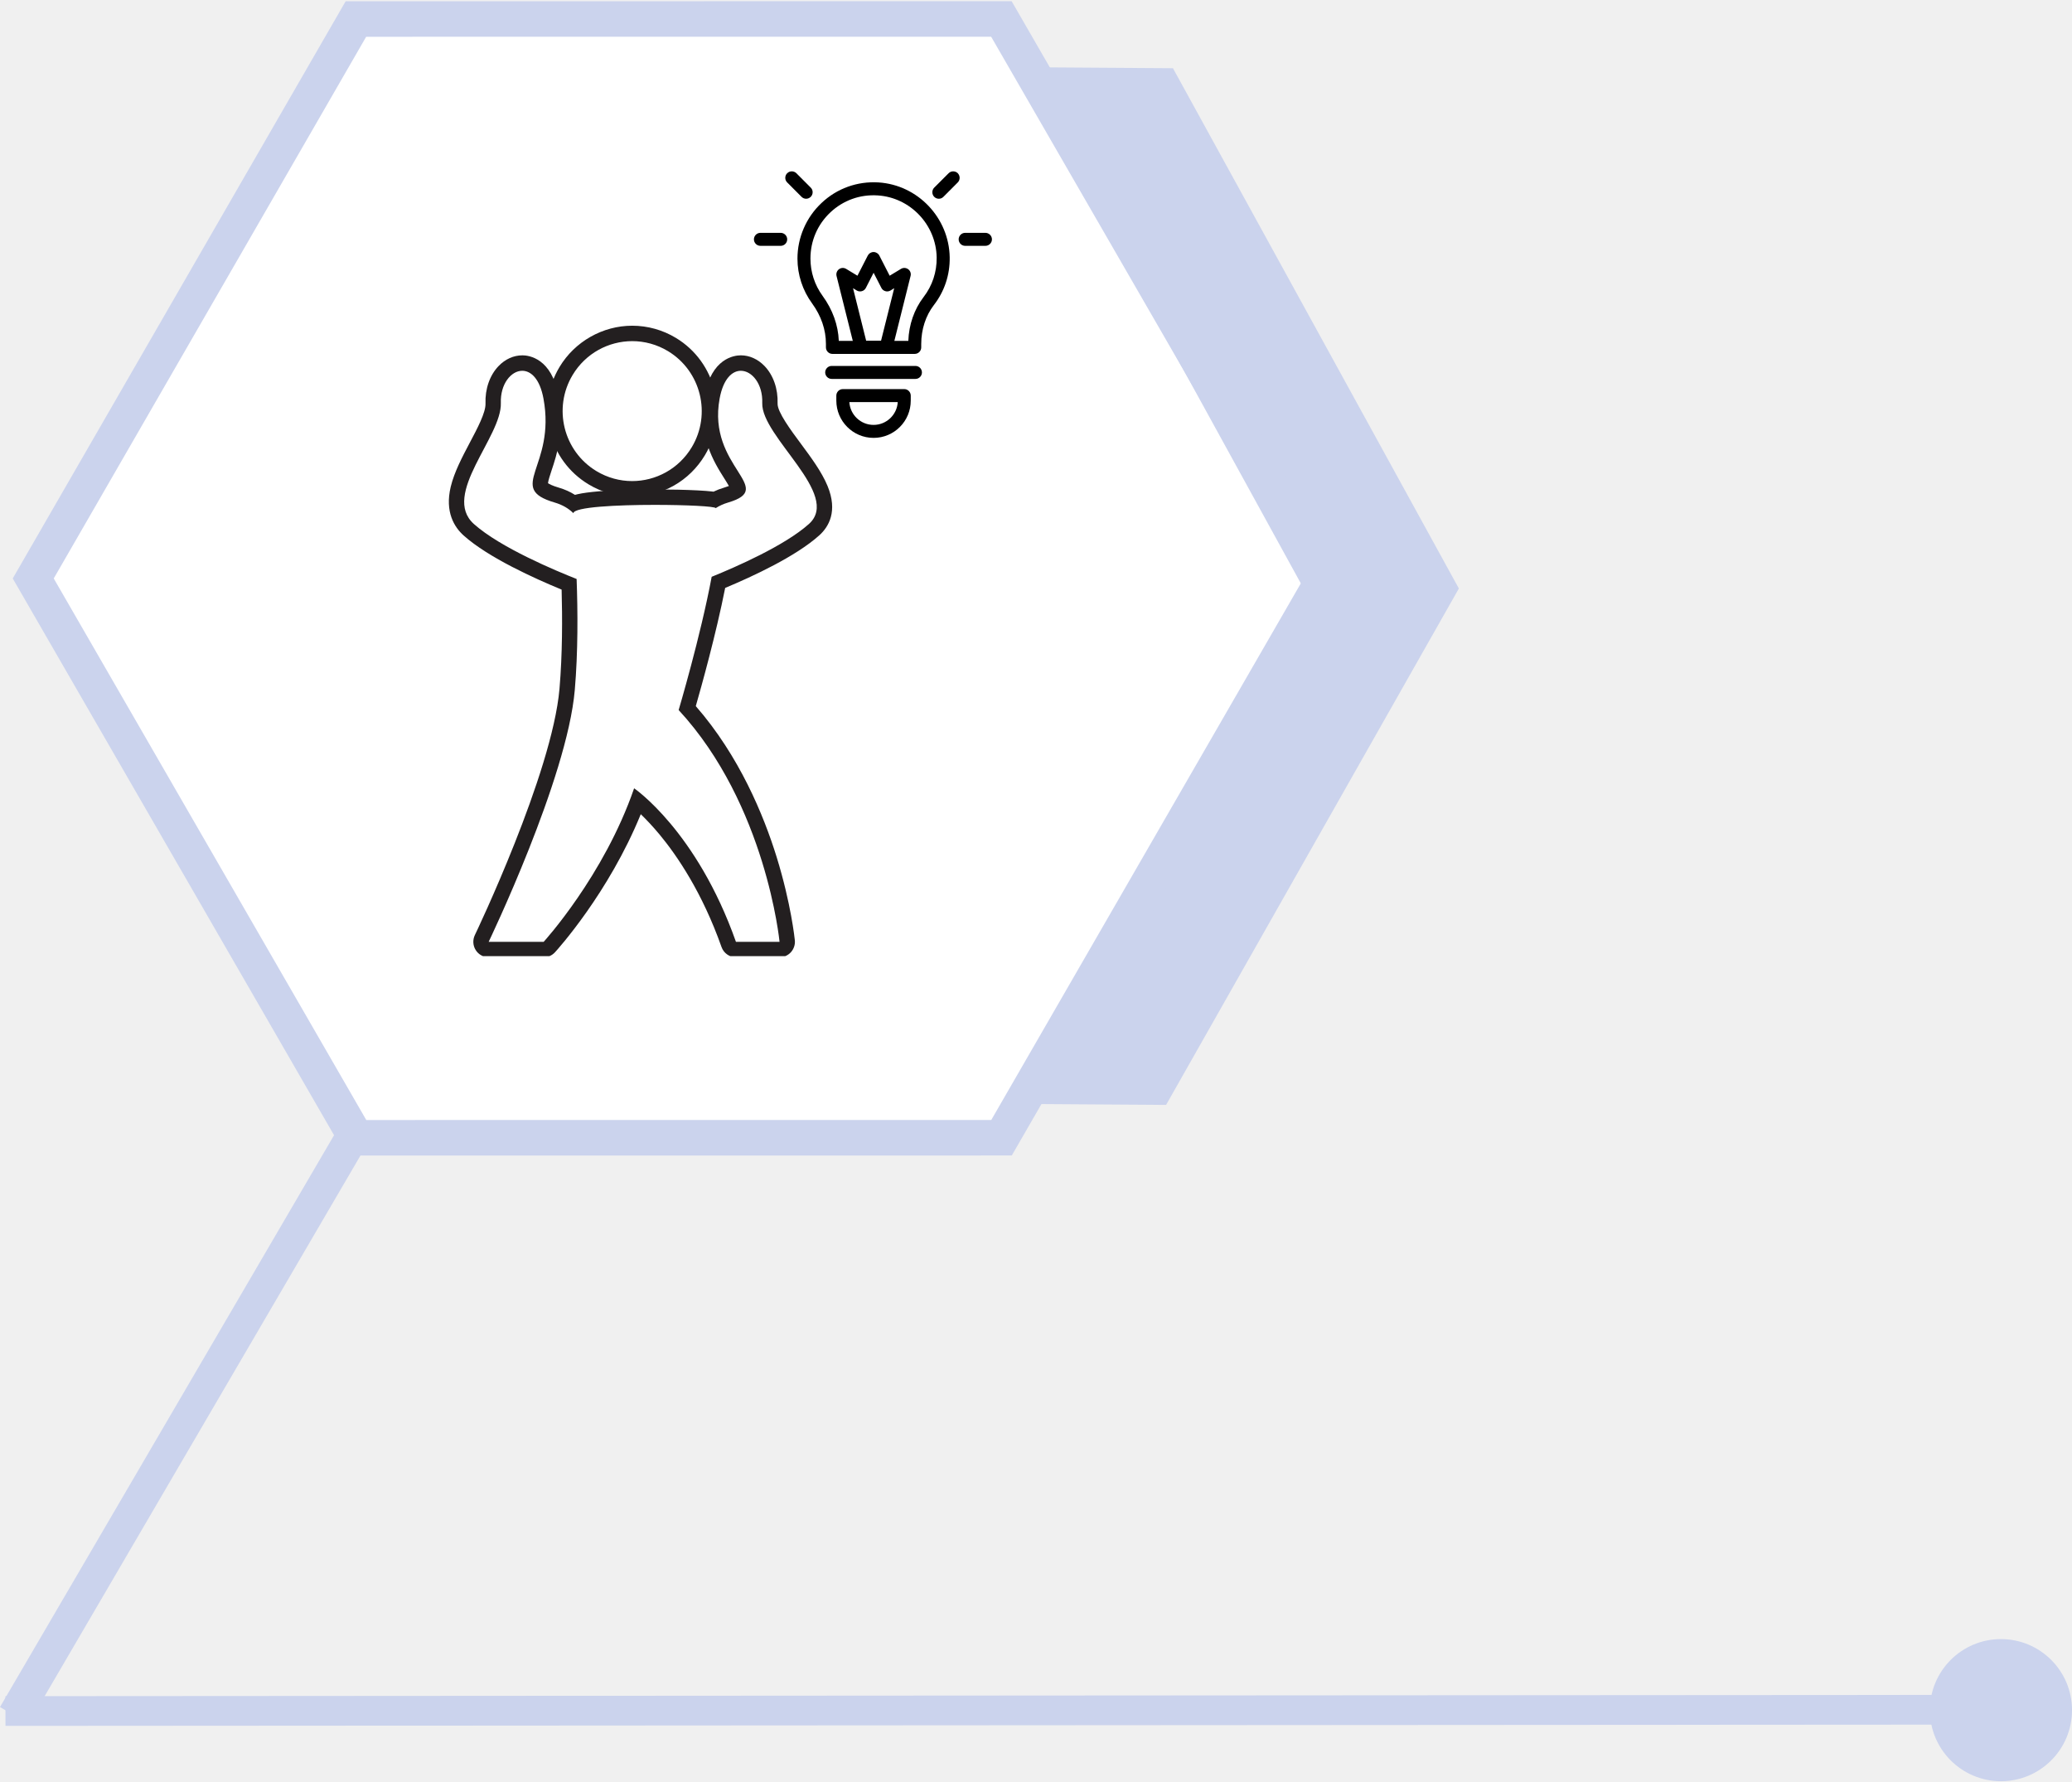
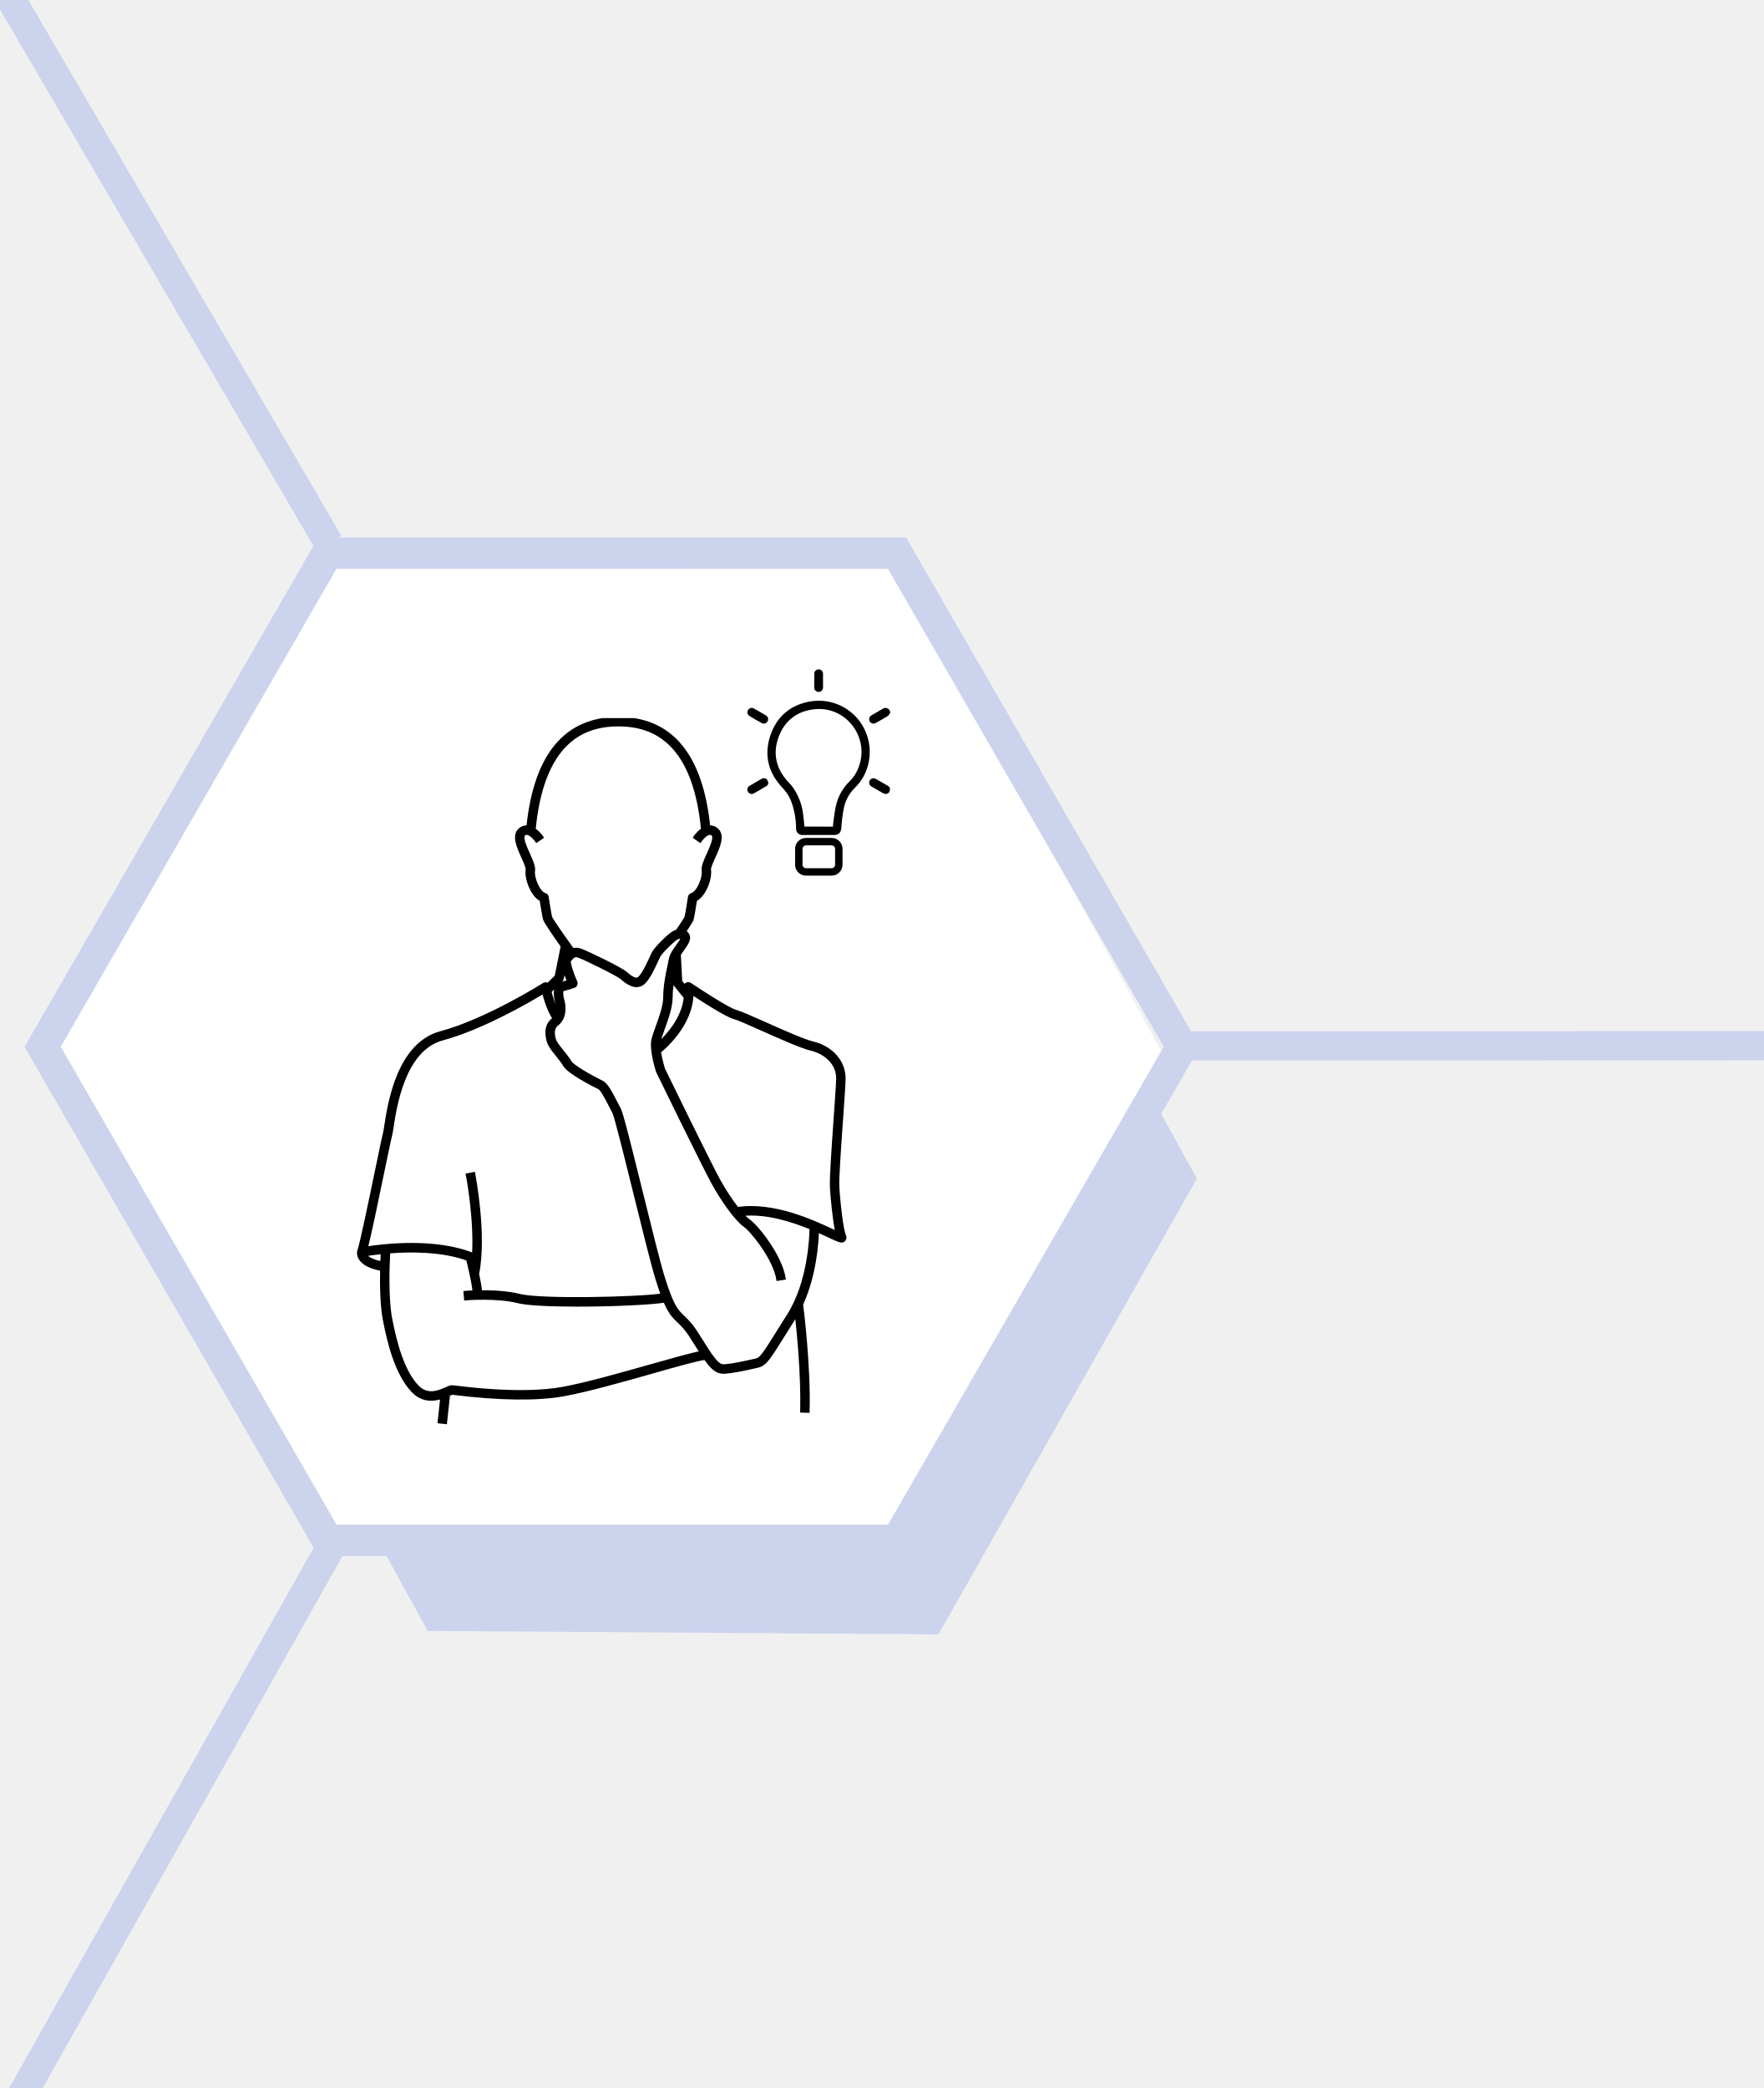
- <svg xmlns="http://www.w3.org/2000/svg" width="49.773mm" height="42.786mm" viewBox="0 0 49.773 42.786" version="1.1" id="svg152704">
+ <svg xmlns="http://www.w3.org/2000/svg" width="48mm" height="56.841mm" viewBox="0 0 48 56.841" version="1.1" id="svg152704">
  <defs id="defs152701">
    <clipPath id="f2bed5f500">
      <path d="m 66,8 h 3.613 v 3 H 66 Z m 0,0" clip-rule="nonzero" id="path148921" />
    </clipPath>
    <clipPath id="04e82f3f48">
      <path d="M 47.863,8 H 51 v 3 h -3.137 z m 0,0" clip-rule="nonzero" id="path148924" />
    </clipPath>
    <clipPath id="510239a927">
      <path d="m 55,23 h 8 v 4.75 h -8 z m 0,0" clip-rule="nonzero" id="path148927" />
    </clipPath>
    <clipPath id="1431506575">
      <path d="M 28,17.34 H 45 V 33 H 28 Z m 0,0" clip-rule="nonzero" id="path148930" />
    </clipPath>
    <clipPath id="1573862a85">
      <path d="M 19.199,20 H 55.797 V 75 H 19.199 Z m 0,0" clip-rule="nonzero" id="path148933" />
    </clipPath>
+     <clipPath id="ec244df77e">
+       <path d="M 13,4.777 H 61 V 74 H 13 Z m 0,0" clip-rule="nonzero" id="path224633" />
+     </clipPath>
+     <clipPath id="07135a655e">
+       <path d="m 51.234,0 h 13.5 v 19.5 h -13.5 z m 0,0" clip-rule="nonzero" id="path224636" />
+     </clipPath>
  </defs>
-   <g id="layer1" transform="translate(-77.78361,-124.7261)">
-     <path fill="#f0f0f8" d="m 112.828,138.862 -7.033,12.405 -13.903,-0.092 -6.868,-12.497 7.033,-12.405 13.903,0.092 6.868,12.497" fill-opacity="1" fill-rule="nonzero" id="path322-40-3-4" style="fill:#cbd3ed;fill-opacity:1;stroke-width:0.387" />
+   <g id="layer1" transform="translate(-77.42105,-110.1246)">
+     <path fill="#f0f0f8" d="m 110.001,142.21 -7.033,12.405 -13.903,-0.092 -6.868,-12.497 7.033,-12.405 13.903,0.092 6.868,12.497" fill-opacity="1" fill-rule="nonzero" id="path322-40-3-4" style="fill:#cbd3ed;fill-opacity:1;stroke-width:0.387" />
    <path fill="#f0f0f8" d="m 109.073,138.815 -7.671,13.531 -15.165,-0.1 -7.491,-13.631 7.671,-13.531 15.165,0.1 7.491,13.631" fill-opacity="1" fill-rule="nonzero" id="path322-40-9-8-4-4" style="fill:#ffffff;fill-opacity:1;stroke-width:0.387" />
+     <path fill="#ffffff" d="m 86.964,144.609 c 0.467,-0.075 1.936,-0.255 3.012,0.185 0.061,-1.014 -0.171,-2.23 -0.174,-2.244 l 0.181,-0.035 c 0.014,0.07 0.331,1.731 0.111,2.823 0.036,0.172 0.07,0.357 0.084,0.501 0.315,-0.003 0.745,0.015 1.098,0.104 0.585,0.148 3.274,0.091 4.01,-0.014 -0.05,-0.131 -0.103,-0.289 -0.162,-0.484 -0.12,-0.391 -0.366,-1.39 -0.606,-2.355 -0.254,-1.026 -0.541,-2.19 -0.599,-2.295 -0.027,-0.049 -0.059,-0.112 -0.093,-0.179 -0.073,-0.145 -0.245,-0.481 -0.32,-0.51 -0.002,-8.2e-4 -0.007,-0.003 -0.01,-0.003 -0.139,-0.069 -0.838,-0.421 -0.963,-0.634 -0.05,-0.087 -0.128,-0.184 -0.205,-0.278 -0.094,-0.118 -0.184,-0.228 -0.228,-0.328 -0.009,-0.02 -0.191,-0.457 0.111,-0.685 0.017,-0.011 0.031,-0.026 0.043,-0.041 l -0.02,0.014 c -0.153,-0.234 -0.247,-0.557 -0.292,-0.733 -0.388,0.235 -1.722,1.014 -2.841,1.314 -1.084,0.29 -1.327,1.894 -1.417,2.497 -0.016,0.099 -0.026,0.166 -0.036,0.202 -0.024,0.084 -0.116,0.532 -0.225,1.052 -0.162,0.783 -0.358,1.73 -0.46,2.124 z m 0,0" fill-opacity="1" fill-rule="nonzero" id="path224647" style="stroke-width:0.353" />
+     <path fill="#ffffff" d="m 92.768,136.22 c 0.062,-0.019 0.139,-0.019 0.233,0.015 0.189,0.07 1.127,0.522 1.267,0.649 0.232,0.21 0.323,0.176 0.372,0.132 0.115,-0.104 0.259,-0.418 0.336,-0.586 0.021,-0.046 0.038,-0.085 0.052,-0.111 0.069,-0.139 0.457,-0.525 0.585,-0.585 0.028,-0.016 0.058,-0.028 0.089,-0.037 0.212,-0.307 0.245,-0.375 0.25,-0.389 0.021,-0.08 0.077,-0.434 0.097,-0.564 0.004,-0.036 0.031,-0.066 0.066,-0.074 0.173,-0.049 0.349,-0.461 0.319,-0.667 -0.017,-0.116 0.055,-0.277 0.14,-0.463 0.09,-0.201 0.215,-0.476 0.13,-0.554 -0.027,-0.026 -0.054,-0.036 -0.087,-0.033 -0.107,0.011 -0.233,0.164 -0.269,0.216 l -0.151,-0.105 c 0.012,-0.019 0.099,-0.141 0.22,-0.223 -0.106,-1.11 -0.409,-1.914 -0.902,-2.393 -0.377,-0.366 -0.857,-0.545 -1.465,-0.545 -0.609,0 -1.088,0.179 -1.465,0.545 -0.493,0.479 -0.796,1.284 -0.902,2.393 0.121,0.081 0.208,0.203 0.22,0.223 l -0.076,0.053 -0.076,0.052 c -0.036,-0.052 -0.163,-0.205 -0.27,-0.216 -0.032,-0.003 -0.059,0.007 -0.087,0.033 -0.084,0.078 0.041,0.353 0.131,0.554 0.084,0.186 0.157,0.347 0.14,0.463 -0.031,0.206 0.146,0.618 0.319,0.667 0.034,0.009 0.06,0.038 0.066,0.074 0.02,0.13 0.076,0.484 0.097,0.566 0.024,0.067 0.332,0.513 0.62,0.911 z m 0,0" fill-opacity="1" fill-rule="nonzero" id="path224649" style="stroke-width:0.353" />
+     <path fill="#ffffff" d="m 97.536,143.668 c 0.066,0.073 0.125,0.129 0.173,0.163 0.242,0.166 0.905,0.997 1.007,1.632 l -0.182,0.029 c -0.093,-0.583 -0.736,-1.376 -0.929,-1.509 -0.244,-0.168 -0.64,-0.735 -0.886,-1.182 -0.273,-0.494 -1.512,-3.036 -1.564,-3.144 -0.002,-0.005 -0.003,-0.008 -0.006,-0.013 -0.018,-0.06 -0.182,-0.589 -0.134,-0.86 0.018,-0.102 0.068,-0.241 0.127,-0.402 0.094,-0.259 0.21,-0.581 0.21,-0.817 0,-0.327 0.071,-0.664 0.124,-0.912 0.012,-0.062 0.025,-0.119 0.034,-0.167 0.025,-0.13 0.12,-0.262 0.203,-0.379 0.049,-0.069 0.13,-0.182 0.129,-0.22 -0.035,-0.051 -0.141,0.008 -0.142,0.009 -0.004,0.003 -0.009,0.005 -0.012,0.006 -0.073,0.033 -0.438,0.383 -0.495,0.498 -0.012,0.025 -0.029,0.061 -0.05,0.105 -0.12,0.262 -0.247,0.528 -0.38,0.647 -0.157,0.141 -0.365,0.097 -0.618,-0.132 -0.105,-0.095 -0.996,-0.534 -1.207,-0.612 -0.12,-0.044 -0.165,0.003 -0.249,0.105 l -0.016,0.019 c -0.016,0.067 0.068,0.341 0.182,0.597 0.01,0.024 0.01,0.051 0,0.073 -0.009,0.024 -0.028,0.043 -0.053,0.052 -0.004,8.2e-4 -0.13,0.048 -0.314,0.094 -0.006,8.2e-4 -0.01,0.003 -0.015,0.013 -0.032,0.058 -0.006,0.214 0.023,0.301 0.006,0.02 0.122,0.444 -0.173,0.666 -0.185,0.141 -0.054,0.459 -0.053,0.462 0.034,0.076 0.12,0.183 0.203,0.286 0.08,0.1 0.163,0.202 0.22,0.301 0.07,0.121 0.556,0.399 0.881,0.559 0.13,0.052 0.254,0.28 0.416,0.597 0.033,0.066 0.064,0.127 0.089,0.173 0.064,0.115 0.277,0.965 0.617,2.34 0.238,0.964 0.485,1.959 0.603,2.346 0.262,0.859 0.391,0.982 0.57,1.151 0.108,0.104 0.231,0.22 0.402,0.494 0.433,0.693 0.565,0.89 0.744,0.885 0.108,-0.003 0.354,-0.035 0.906,-0.163 0.14,-0.033 0.224,-0.162 0.645,-0.838 0.079,-0.124 0.167,-0.268 0.271,-0.432 0.577,-0.919 0.625,-2.173 0.628,-2.436 -0.538,-0.221 -1.257,-0.451 -1.931,-0.384 z m 0,0" fill-opacity="1" fill-rule="nonzero" id="path224655" style="stroke-width:0.353" />
+     <path fill="#ffffff" d="m 98.101,138.467 c -0.35,-0.156 -0.681,-0.304 -0.785,-0.33 -0.217,-0.054 -0.883,-0.483 -1.194,-0.689 0,0.918 -0.87,1.608 -0.91,1.639 l -0.006,-0.008 c 0.027,0.19 0.086,0.403 0.118,0.504 0.069,0.144 1.292,2.652 1.556,3.13 0.159,0.287 0.348,0.573 0.516,0.788 1.02,-0.155 2.138,0.368 2.679,0.622 0.041,0.019 0.083,0.038 0.119,0.055 -0.078,-0.34 -0.139,-1 -0.154,-1.281 -0.014,-0.246 0.049,-1.123 0.103,-1.897 0.035,-0.493 0.068,-0.957 0.072,-1.14 0.011,-0.452 -0.365,-0.746 -0.742,-0.836 -0.276,-0.066 -0.858,-0.325 -1.372,-0.555 z m 0,0" fill-opacity="1" fill-rule="nonzero" id="path224657" style="stroke-width:0.353" />
+     <path fill="#ffffff" d="m 95.624,137.156 -0.012,-0.245 c -0.04,0.202 -0.076,0.434 -0.076,0.655 0,0.269 -0.123,0.608 -0.221,0.88 -0.053,0.147 -0.103,0.286 -0.119,0.372 -0.002,0.013 -0.003,0.026 -0.004,0.041 0.207,-0.189 0.688,-0.694 0.74,-1.306 l -0.007,0.006 -0.28,-0.349 c -0.012,-0.015 -0.019,-0.033 -0.02,-0.053 z m 0,0" fill-opacity="1" fill-rule="nonzero" id="path224659" style="stroke-width:0.353" />
+     <path fill="#ffffff" d="m 92.333,137.957 c 0.018,-0.124 -0.014,-0.24 -0.014,-0.242 -0.015,-0.045 -0.089,-0.296 -0.007,-0.444 0.028,-0.052 0.073,-0.087 0.131,-0.102 0.081,-0.02 0.151,-0.042 0.202,-0.058 -0.054,-0.129 -0.094,-0.241 -0.12,-0.337 l -0.053,0.262 c -0.003,0.018 -0.012,0.035 -0.026,0.048 l -0.32,0.314 c 0.037,0.144 0.106,0.37 0.206,0.558 z m 0,0" fill-opacity="1" fill-rule="nonzero" id="path224661" style="stroke-width:0.353" />
+     <g clip-path="url(#ec244df77e)" id="g224665" transform="matrix(0.2800308,0,0,0.2800439,83.48996,128.336)" style="stroke:#000000;stroke-width:0.283;stroke-dasharray:none;stroke-opacity:1">
+       <path fill="#000000" d="m 20.234,70.992 c 0.375,0 0.727,-0.078 1.035,-0.18 l -0.258,2.383 0.633,0.07 0.031,-0.297 0.262,-2.426 c 0.012,-0.004 0.023,-0.008 0.031,-0.012 0.109,-0.051 0.242,-0.109 0.297,-0.125 0.039,0.004 0.109,0.016 0.207,0.027 4.422,0.547 8.109,0.59 10.66,0.125 2.301,-0.418 5.66,-1.371 8.629,-2.211 2.371,-0.676 4.426,-1.254 5.117,-1.324 0.68,0.969 1.137,1.348 1.773,1.348 0.02,0 0.039,0 0.062,0 0.586,-0.02 1.68,-0.215 3.25,-0.582 0.758,-0.176 1.078,-0.691 2.629,-3.18 0.27,-0.43 0.578,-0.926 0.934,-1.488 0.074,-0.117 0.145,-0.23 0.211,-0.348 0.199,1.781 0.594,5.82 0.52,9.238 0,0.043 0,0.09 0,0.137 l 0.633,0.016 c 0.121,-4.586 -0.625,-10.344 -0.633,-10.402 1.301,-2.836 1.508,-5.977 1.539,-7.137 0.457,0.203 0.863,0.391 1.203,0.551 0.637,0.301 0.945,0.441 1.137,0.441 0.102,0 0.172,-0.035 0.242,-0.109 0.082,-0.086 0.141,-0.242 0.051,-0.422 -0.254,-0.508 -0.566,-3.203 -0.652,-4.766 -0.043,-0.809 0.18,-3.953 0.359,-6.48 0.125,-1.781 0.234,-3.32 0.25,-3.969 0.039,-1.664 -1.191,-3.082 -3.059,-3.527 -0.891,-0.215 -2.965,-1.141 -4.629,-1.883 -1.344,-0.598 -2.406,-1.07 -2.816,-1.176 -0.707,-0.176 -3.465,-1.973 -4.469,-2.648 -0.105,-0.07 -0.238,-0.074 -0.344,-0.008 -0.094,0.059 -0.145,0.156 -0.148,0.266 L 44.508,30.379 44.371,27.762 h -0.004 c 0.102,-0.168 0.223,-0.336 0.336,-0.492 0.383,-0.535 0.742,-1.039 0.477,-1.469 -0.082,-0.129 -0.18,-0.219 -0.293,-0.281 0.68,-1 0.719,-1.145 0.738,-1.227 0.082,-0.305 0.254,-1.398 0.32,-1.84 0.883,-0.441 1.484,-2.066 1.359,-2.93 -0.031,-0.219 0.227,-0.789 0.434,-1.25 0.438,-0.965 0.934,-2.062 0.305,-2.648 -0.23,-0.215 -0.508,-0.309 -0.805,-0.277 -0.004,0 -0.004,0 -0.008,0 C 46.516,8.352 43.559,4.801 38.438,4.801 c -5.121,0 -8.078,3.551 -8.797,10.547 0,0 -0.004,0 -0.004,0 -0.297,-0.031 -0.574,0.062 -0.805,0.277 -0.629,0.586 -0.133,1.684 0.305,2.648 0.207,0.461 0.465,1.031 0.43,1.25 -0.125,0.863 0.477,2.488 1.359,2.93 0.07,0.441 0.242,1.535 0.324,1.84 0.074,0.293 1.004,1.633 1.727,2.648 l -0.59,2.941 -0.816,0.797 c -0.023,-0.023 -0.047,-0.039 -0.078,-0.055 -0.098,-0.039 -0.207,-0.031 -0.297,0.023 -0.055,0.035 -5.562,3.508 -10.023,4.703 -4.148,1.109 -5.031,6.953 -5.363,9.152 -0.047,0.289 -0.082,0.535 -0.109,0.621 -0.086,0.312 -0.395,1.801 -0.785,3.68 -0.617,2.977 -1.461,7.047 -1.715,7.77 -0.004,0.008 -0.004,0.02 -0.008,0.027 h -0.004 c -0.008,0.039 -0.082,0.371 0.172,0.754 0.324,0.488 1.016,0.828 2.059,1.02 -0.031,1.484 -0.008,3.461 0.266,4.895 0.418,2.168 1.16,5.246 2.766,6.926 0.578,0.605 1.207,0.797 1.785,0.797 z m 21.355,-3.262 c -2.953,0.836 -6.301,1.785 -8.57,2.199 -1.734,0.316 -4.961,0.551 -10.469,-0.133 -0.133,-0.016 -0.219,-0.027 -0.254,-0.027 -0.16,-0.016 -0.32,0.059 -0.586,0.176 C 21.027,70.254 19.879,70.766 18.906,69.75 17.418,68.195 16.711,65.234 16.309,63.145 15.914,61.086 16.062,57.723 16.125,56.672 c 2.125,-0.168 5.191,-0.184 7.652,0.711 0.125,0.492 0.535,2.152 0.637,3.164 -0.512,0.016 -0.848,0.043 -0.887,0.047 l 0.051,0.641 c 0.031,-0.004 3.039,-0.25 5.117,0.277 0.934,0.234 3.254,0.332 5.789,0.332 3.348,0 7.07,-0.168 8.465,-0.391 0.496,1.168 0.875,1.531 1.344,1.977 0.348,0.332 0.738,0.707 1.289,1.582 0.344,0.551 0.641,1.023 0.902,1.426 -0.922,0.168 -2.715,0.676 -4.895,1.293 z M 15.438,57.727 c -1.023,-0.199 -1.398,-0.516 -1.531,-0.699 -0.02,-0.031 -0.035,-0.059 -0.051,-0.082 0.324,-0.055 0.895,-0.141 1.625,-0.215 -0.012,0.25 -0.027,0.59 -0.043,0.996 z m 1,-13.125 c 0.312,-2.086 1.152,-7.629 4.898,-8.633 3.867,-1.039 8.48,-3.73 9.82,-4.543 0.152,0.609 0.48,1.727 1.008,2.535 l 0.07,-0.047 c -0.043,0.051 -0.09,0.102 -0.148,0.141 -1.043,0.789 -0.414,2.297 -0.383,2.367 0.152,0.344 0.465,0.727 0.789,1.133 0.266,0.324 0.535,0.66 0.707,0.961 0.43,0.734 2.848,1.953 3.328,2.191 0.012,0.004 0.027,0.008 0.035,0.012 0.258,0.098 0.852,1.262 1.105,1.762 0.117,0.23 0.227,0.449 0.32,0.617 0.199,0.363 1.191,4.387 2.07,7.934 0.828,3.336 1.68,6.789 2.094,8.141 0.203,0.672 0.387,1.219 0.559,1.672 -2.547,0.363 -11.84,0.559 -13.863,0.047 -1.223,-0.309 -2.707,-0.367 -3.797,-0.359 -0.047,-0.496 -0.164,-1.137 -0.289,-1.73 0.762,-3.773 -0.336,-9.516 -0.383,-9.758 l -0.625,0.121 c 0.012,0.051 0.812,4.254 0.602,7.758 -3.719,-1.523 -8.797,-0.898 -10.41,-0.641 0.352,-1.363 1.031,-4.637 1.59,-7.344 0.375,-1.797 0.695,-3.348 0.777,-3.637 0.035,-0.125 0.07,-0.355 0.125,-0.699 z M 31.301,21.918 C 30.703,21.75 30.094,20.324 30.199,19.613 c 0.059,-0.402 -0.195,-0.957 -0.484,-1.602 -0.312,-0.695 -0.742,-1.645 -0.453,-1.914 0.098,-0.09 0.191,-0.125 0.301,-0.113 0.371,0.039 0.809,0.566 0.934,0.746 l 0.262,-0.18 0.262,-0.184 c -0.043,-0.066 -0.344,-0.488 -0.762,-0.77 C 30.625,11.762 31.672,8.98 33.375,7.324 c 1.301,-1.266 2.957,-1.883 5.062,-1.883 2.102,0 3.758,0.617 5.062,1.883 1.703,1.656 2.75,4.438 3.117,8.273 -0.418,0.281 -0.719,0.703 -0.762,0.77 l 0.523,0.363 c 0.125,-0.18 0.559,-0.707 0.93,-0.746 0.113,-0.012 0.207,0.023 0.301,0.113 0.293,0.27 -0.137,1.219 -0.449,1.914 -0.293,0.645 -0.543,1.199 -0.484,1.602 0.105,0.711 -0.504,2.137 -1.102,2.305 -0.121,0.031 -0.211,0.133 -0.227,0.258 -0.07,0.449 -0.262,1.672 -0.336,1.949 -0.016,0.047 -0.129,0.281 -0.863,1.344 -0.109,0.031 -0.211,0.074 -0.309,0.129 -0.445,0.207 -1.785,1.543 -2.023,2.023 -0.047,0.09 -0.105,0.223 -0.18,0.383 -0.266,0.582 -0.762,1.668 -1.16,2.027 -0.168,0.152 -0.484,0.27 -1.285,-0.457 -0.484,-0.438 -3.727,-2 -4.379,-2.242 -0.324,-0.117 -0.59,-0.117 -0.805,-0.051 -0.996,-1.375 -2.062,-2.918 -2.145,-3.148 -0.074,-0.285 -0.266,-1.508 -0.336,-1.957 -0.02,-0.125 -0.109,-0.227 -0.227,-0.258 z m 1.688,8.188 0.184,-0.906 c 0.09,0.332 0.227,0.719 0.414,1.164 -0.176,0.055 -0.418,0.129 -0.699,0.199 -0.199,0.051 -0.355,0.172 -0.453,0.352 -0.285,0.512 -0.027,1.379 0.023,1.535 0,0.008 0.109,0.406 0.047,0.836 -0.344,-0.652 -0.582,-1.434 -0.711,-1.93 l 1.105,-1.086 c 0.047,-0.043 0.078,-0.102 0.09,-0.164 z m 22.004,32.672 c -0.359,0.566 -0.664,1.062 -0.938,1.492 -1.457,2.34 -1.746,2.785 -2.23,2.898 -1.91,0.441 -2.758,0.551 -3.133,0.562 -0.617,0.02 -1.074,-0.664 -2.57,-3.059 -0.594,-0.945 -1.016,-1.348 -1.391,-1.707 -0.617,-0.586 -1.062,-1.012 -1.969,-3.98 C 42.352,57.648 41.5,54.207 40.676,50.875 39.5,46.121 38.766,43.184 38.543,42.785 38.457,42.625 38.348,42.414 38.234,42.188 c -0.559,-1.094 -0.988,-1.883 -1.438,-2.062 -1.125,-0.555 -2.805,-1.516 -3.047,-1.934 -0.199,-0.34 -0.484,-0.695 -0.762,-1.039 -0.289,-0.355 -0.586,-0.727 -0.703,-0.988 -0.004,-0.012 -0.457,-1.109 0.184,-1.598 1.02,-0.766 0.617,-2.23 0.598,-2.301 -0.098,-0.301 -0.188,-0.84 -0.078,-1.039 0.016,-0.031 0.031,-0.039 0.051,-0.043 0.637,-0.16 1.07,-0.32 1.086,-0.324 0.086,-0.031 0.152,-0.098 0.188,-0.18 0.031,-0.078 0.031,-0.172 -0.004,-0.254 -0.395,-0.883 -0.684,-1.832 -0.629,-2.062 l 0.055,-0.066 c 0.289,-0.352 0.445,-0.516 0.859,-0.363 0.73,0.27 3.809,1.789 4.172,2.117 0.875,0.793 1.594,0.945 2.137,0.457 0.457,-0.414 0.898,-1.332 1.312,-2.238 0.07,-0.152 0.129,-0.277 0.172,-0.363 0.195,-0.398 1.457,-1.609 1.711,-1.723 0.012,-0.004 0.027,-0.012 0.043,-0.02 0.004,-0.004 0.371,-0.207 0.492,-0.031 0.004,0.133 -0.277,0.523 -0.445,0.762 -0.289,0.402 -0.617,0.859 -0.703,1.309 -0.031,0.168 -0.074,0.363 -0.117,0.578 -0.184,0.855 -0.43,2.023 -0.43,3.152 0,0.816 -0.402,1.93 -0.727,2.824 -0.203,0.559 -0.375,1.039 -0.438,1.391 -0.164,0.938 0.402,2.766 0.465,2.973 0.008,0.016 0.012,0.027 0.02,0.043 0.18,0.371 4.461,9.16 5.406,10.867 0.852,1.547 2.219,3.504 3.062,4.086 0.668,0.457 2.891,3.199 3.211,5.215 l 0.629,-0.102 c -0.352,-2.195 -2.645,-5.066 -3.48,-5.641 -0.164,-0.117 -0.371,-0.309 -0.598,-0.562 2.332,-0.23 4.816,0.562 6.676,1.328 -0.012,0.91 -0.176,5.246 -2.172,8.422 z M 59.75,39.855 c -0.016,0.633 -0.129,2.238 -0.25,3.941 -0.188,2.676 -0.402,5.707 -0.355,6.559 0.051,0.973 0.262,3.254 0.531,4.43 -0.125,-0.059 -0.27,-0.125 -0.41,-0.191 -1.871,-0.875 -5.734,-2.684 -9.262,-2.148 -0.582,-0.742 -1.234,-1.73 -1.785,-2.723 -0.914,-1.652 -5.141,-10.324 -5.379,-10.82 -0.109,-0.348 -0.312,-1.086 -0.406,-1.742 l 0.02,0.027 c 0.137,-0.105 3.145,-2.492 3.145,-5.664 1.078,0.715 3.379,2.195 4.129,2.383 0.359,0.09 1.504,0.602 2.715,1.141 1.777,0.793 3.789,1.691 4.742,1.918 1.305,0.312 2.605,1.328 2.566,2.891 z m -14.832,-7.949 0.023,-0.02 c -0.18,2.117 -1.844,3.863 -2.559,4.516 0.004,-0.051 0.008,-0.098 0.016,-0.141 0.055,-0.297 0.227,-0.777 0.41,-1.285 0.34,-0.941 0.766,-2.113 0.766,-3.043 0,-0.766 0.125,-1.566 0.262,-2.266 l 0.043,0.848 c 0.004,0.07 0.027,0.133 0.07,0.184 z m 0,0" fill-opacity="1" fill-rule="nonzero" id="path224663" style="stroke:#000000;stroke-width:0.283;stroke-dasharray:none;stroke-opacity:1" />
+     </g>
+     <g clip-path="url(#07135a655e)" id="g224669" transform="matrix(0.2892865,0,0,0.2892865,82.92998,128.328)" style="stroke-width:1.219">
+       <path fill="#000000" d="m 57.578,1.738 c -0.004,-0.414 0,-0.828 0,-1.242 -0.004,-0.117 0.031,-0.219 0.113,-0.305 0.082,-0.086 0.18,-0.129 0.297,-0.129 0.121,0 0.219,0.043 0.301,0.125 0.082,0.086 0.121,0.188 0.113,0.305 0.004,0.148 0,0.293 0,0.438 v 0.094 l 0.004,0.281 c 0,0.148 0,0.293 -0.004,0.438 0.004,0.129 -0.039,0.238 -0.129,0.332 -0.078,0.074 -0.172,0.109 -0.281,0.109 h -0.012 c -0.117,0 -0.219,-0.047 -0.301,-0.133 -0.078,-0.09 -0.113,-0.191 -0.102,-0.312 z m -4.754,8.57 -0.047,0.004 c -0.039,0.004 -0.078,0.012 -0.113,0.031 l -0.207,0.117 c -0.336,0.195 -0.672,0.387 -1.004,0.586 -0.086,0.059 -0.141,0.141 -0.164,0.242 -0.02,0.102 -0.004,0.195 0.051,0.285 0.074,0.141 0.191,0.215 0.352,0.215 0.062,0.004 0.117,-0.012 0.172,-0.039 0.383,-0.211 0.777,-0.438 1.203,-0.695 0.18,-0.109 0.227,-0.266 0.148,-0.461 -0.059,-0.195 -0.188,-0.289 -0.391,-0.285 z M 51.316,4.238 c 0.027,0.082 0.078,0.148 0.148,0.199 0.371,0.23 0.758,0.457 1.188,0.688 0.055,0.031 0.113,0.047 0.18,0.047 0.035,0 0.07,-0.004 0.105,-0.016 0.113,-0.035 0.195,-0.105 0.25,-0.207 0.055,-0.094 0.066,-0.191 0.039,-0.297 C 53.203,4.551 53.145,4.469 53.055,4.414 52.703,4.203 52.293,3.961 51.879,3.738 c -0.125,-0.07 -0.25,-0.07 -0.371,0 -0.152,0.094 -0.227,0.23 -0.223,0.406 v 0.035 l 0.016,0.031 c 0.008,0.012 0.012,0.02 0.016,0.027 z m 13.406,-0.125 C 64.711,3.945 64.629,3.82 64.48,3.742 64.332,3.672 64.191,3.676 64.051,3.758 63.688,3.965 63.32,4.176 62.957,4.391 c -0.098,0.059 -0.164,0.141 -0.195,0.25 -0.035,0.109 -0.02,0.215 0.035,0.316 0.074,0.141 0.195,0.211 0.355,0.215 0.074,-0.004 0.148,-0.023 0.215,-0.062 0.363,-0.203 0.746,-0.422 1.121,-0.648 0.066,-0.051 0.125,-0.113 0.164,-0.188 0.016,-0.027 0.031,-0.047 0.047,-0.07 l 0.031,-0.039 z m -0.234,6.898 c -0.363,-0.207 -0.727,-0.418 -1.094,-0.625 -0.109,-0.07 -0.23,-0.09 -0.359,-0.059 -0.105,0.031 -0.188,0.094 -0.238,0.191 -0.059,0.105 -0.066,0.219 -0.031,0.332 0.039,0.113 0.113,0.199 0.223,0.25 0.344,0.203 0.695,0.406 1.047,0.609 0.047,0.023 0.098,0.043 0.145,0.059 l 0.059,0.02 h 0.027 c 0.219,0.008 0.359,-0.094 0.414,-0.305 0.062,-0.211 0,-0.367 -0.191,-0.473 z m -4.25,5.945 v 1.488 c 0,0.137 -0.027,0.27 -0.078,0.395 -0.051,0.125 -0.125,0.238 -0.223,0.332 -0.098,0.098 -0.207,0.172 -0.332,0.223 -0.125,0.055 -0.258,0.082 -0.395,0.082 h -2.406 c -0.137,0 -0.27,-0.027 -0.395,-0.078 -0.125,-0.055 -0.238,-0.129 -0.332,-0.223 -0.098,-0.098 -0.172,-0.211 -0.223,-0.336 -0.055,-0.125 -0.078,-0.258 -0.078,-0.395 v -1.488 c 0,-0.137 0.023,-0.27 0.078,-0.395 0.051,-0.125 0.125,-0.234 0.223,-0.332 0.094,-0.098 0.207,-0.172 0.332,-0.223 0.125,-0.055 0.258,-0.078 0.395,-0.078 h 2.406 c 0.137,0 0.27,0.027 0.395,0.078 0.125,0.051 0.234,0.125 0.332,0.223 0.098,0.098 0.172,0.207 0.223,0.332 0.051,0.125 0.078,0.258 0.078,0.395 z m -0.699,0 c 0,-0.09 -0.031,-0.168 -0.094,-0.234 -0.066,-0.062 -0.145,-0.094 -0.234,-0.098 h -2.406 c -0.094,0 -0.168,0.035 -0.234,0.098 -0.062,0.066 -0.098,0.145 -0.098,0.234 v 1.488 c 0,0.094 0.035,0.172 0.098,0.234 0.066,0.066 0.141,0.098 0.234,0.098 h 2.406 c 0.09,0 0.168,-0.031 0.23,-0.098 0.066,-0.062 0.098,-0.141 0.098,-0.234 z m 3.227,-8.598 c -0.117,1.137 -0.586,2.102 -1.406,2.895 -0.555,0.566 -0.898,1.242 -1.027,2.023 -0.102,0.574 -0.172,1.148 -0.211,1.73 -0.039,0.418 -0.242,0.645 -0.668,0.645 h -2.93 c -0.086,0.008 -0.176,0 -0.258,-0.031 -0.086,-0.027 -0.156,-0.074 -0.223,-0.133 -0.062,-0.062 -0.109,-0.137 -0.141,-0.219 -0.031,-0.086 -0.043,-0.172 -0.035,-0.258 -0.004,-0.898 -0.168,-1.766 -0.488,-2.602 -0.188,-0.445 -0.445,-0.84 -0.781,-1.188 C 53.258,9.812 52.832,8.148 53.438,6.309 54.051,4.465 55.383,3.363 57.305,3.066 57.668,3.012 58.035,3 58.402,3.031 58.766,3.062 59.125,3.133 59.473,3.246 c 0.352,0.113 0.684,0.266 0.996,0.453 0.316,0.191 0.605,0.414 0.871,0.668 0.262,0.258 0.492,0.539 0.691,0.848 0.199,0.309 0.359,0.637 0.484,0.984 0.125,0.344 0.207,0.699 0.25,1.066 0.043,0.363 0.043,0.727 0,1.094 z M 57.664,3.809 C 56,3.965 54.812,4.852 54.23,6.414 c -0.586,1.574 -0.246,3.012 0.902,4.246 0.125,0.133 0.25,0.262 0.363,0.406 0.609,0.844 0.965,1.781 1.059,2.82 0.047,0.324 0.066,0.648 0.098,0.969 l 2.684,0.008 c 0.008,-0.09 0.008,-0.168 0.02,-0.25 0.07,-0.508 0.113,-1.023 0.223,-1.523 0.184,-0.984 0.637,-1.824 1.359,-2.523 0.344,-0.344 0.605,-0.746 0.781,-1.203 1.141,-2.781 -1.066,-5.824 -4.055,-5.555 z m 0,0" fill-opacity="1" fill-rule="nonzero" id="path224667" style="stroke-width:1.451" />
+     </g>
    <path stroke-linecap="round" fill="none" stroke-linejoin="miter" d="m 101.842,152.055 -15.506,10e-4 -7.754,-13.435 7.751,-13.438 15.506,-10e-4 7.754,13.437 z m 0,0" stroke="#000000" stroke-width="0.853" stroke-opacity="1" stroke-miterlimit="4" id="path98904" style="stroke:#cbd3ed;stroke-opacity:1" />
-     <path style="fill:none;fill-opacity:1;stroke:#cbd3ed;stroke-width:0.714;stroke-dasharray:none;stroke-opacity:1" d="m 124.577,165.796 -46.662,0.03" id="path104333-2-5-1-0" />
-     <path style="fill:none;fill-opacity:1;stroke:#cbd3ed;stroke-width:0.794;stroke-dasharray:none;stroke-opacity:1" d="m 78.126,165.931 8.106,-13.875" id="path103810-2-1-3-5-4-8-0" />
-     <g clip-path="url(#f2bed5f500)" id="g148942" transform="matrix(0.2626769,0,0,0.2626769,83.3217,127.9931)" style="stroke-width:1.343">
-       <path fill="#000000" d="m 69.035,10.043 h -1.859 c -0.324,0 -0.59,-0.266 -0.59,-0.594 0,-0.324 0.266,-0.594 0.59,-0.594 h 1.859 c 0.324,0 0.594,0.27 0.594,0.594 0,0.328 -0.27,0.594 -0.594,0.594 z m 0,0" fill-opacity="1" fill-rule="nonzero" id="path148940" style="stroke-width:1.703" />
-     </g>
-     <g clip-path="url(#04e82f3f48)" id="g148946" transform="matrix(0.2626769,0,0,0.2626769,83.3217,127.9931)" style="stroke-width:1.343">
-       <path fill="#000000" d="m 50.312,10.043 h -1.855 c -0.328,0 -0.594,-0.266 -0.594,-0.594 0,-0.324 0.266,-0.594 0.594,-0.594 H 50.312 c 0.328,0 0.594,0.27 0.594,0.594 0,0.328 -0.266,0.594 -0.594,0.594 z m 0,0" fill-opacity="1" fill-rule="nonzero" id="path148944" style="stroke-width:1.703" />
-     </g>
-     <path fill="#000000" d="m 97.148,129.5 c -0.04,0 -0.079,-0.015 -0.11,-0.046 l -0.345,-0.346 c -0.061,-0.06 -0.061,-0.159 0,-0.221 0.061,-0.06 0.16,-0.06 0.221,0 l 0.345,0.346 c 0.061,0.06 0.061,0.16 0,0.221 -0.032,0.031 -0.071,0.046 -0.111,0.046 z m 0,0" fill-opacity="1" fill-rule="nonzero" id="path148948" style="stroke-width:0.353" />
-     <path fill="#000000" d="m 100.335,129.5 c -0.039,0 -0.079,-0.015 -0.11,-0.046 -0.06,-0.06 -0.06,-0.16 0,-0.221 l 0.346,-0.346 c 0.06,-0.06 0.159,-0.06 0.22,0 0.06,0.062 0.06,0.16 0,0.221 l -0.345,0.346 c -0.03,0.031 -0.07,0.046 -0.111,0.046 z m 0,0" fill-opacity="1" fill-rule="nonzero" id="path148950" style="stroke-width:0.353" />
-     <path fill="#000000" d="m 99.756,133.227 h -1.977 c -0.085,0 -0.155,-0.071 -0.155,-0.156 v -0.085 c 0,-0.339 -0.115,-0.673 -0.331,-0.97 -0.23,-0.315 -0.353,-0.689 -0.353,-1.079 0,-0.504 0.21,-0.99 0.578,-1.335 0.37,-0.35 0.858,-0.525 1.367,-0.494 0.945,0.059 1.696,0.849 1.712,1.798 0.007,0.421 -0.125,0.818 -0.381,1.149 -0.195,0.253 -0.303,0.585 -0.303,0.934 v 0.082 c 0,0.086 -0.07,0.156 -0.156,0.156 z m -1.822,-0.313 h 1.669 c 0.014,-0.39 0.143,-0.76 0.365,-1.05 0.212,-0.275 0.321,-0.605 0.316,-0.954 -0.013,-0.787 -0.636,-1.442 -1.419,-1.49 -0.423,-0.027 -0.826,0.118 -1.135,0.408 -0.308,0.29 -0.478,0.684 -0.478,1.108 0,0.325 0.101,0.634 0.291,0.896 0.241,0.33 0.375,0.703 0.39,1.081 z m 0,0" fill-opacity="1" fill-rule="nonzero" id="path148952" style="stroke-width:0.353" />
-     <path fill="#000000" d="m 99.775,133.828 h -2.013 c -0.086,0 -0.156,-0.071 -0.156,-0.156 0,-0.086 0.07,-0.156 0.156,-0.156 h 2.012 c 0.086,0 0.156,0.07 0.156,0.156 0,0.085 -0.069,0.156 -0.155,0.156 z m 0,0" fill-opacity="1" fill-rule="nonzero" id="path148954" style="stroke-width:0.353" />
-     <g clip-path="url(#510239a927)" id="g148958" transform="matrix(0.2626769,0,0,0.2626769,83.3217,127.9931)" style="stroke-width:1.343">
-       <path fill="#000000" d="m 58.805,27.605 c -1.879,0 -3.406,-1.527 -3.406,-3.41 v -0.457 c 0,-0.324 0.266,-0.594 0.594,-0.594 h 5.621 c 0.324,0 0.59,0.27 0.59,0.594 v 0.457 c 0.004,1.883 -1.52,3.41 -3.398,3.41 z m -2.215,-3.273 c 0.07,1.164 1.035,2.086 2.215,2.086 1.176,0 2.141,-0.922 2.211,-2.086 z m 0,0" fill-opacity="1" fill-rule="nonzero" id="path148956" style="stroke-width:1.703" />
-     </g>
-     <path fill="#000000" d="m 99.068,133.227 h -0.599 c -0.071,0 -0.133,-0.049 -0.151,-0.118 l -0.439,-1.753 c -0.015,-0.062 0.008,-0.126 0.058,-0.163 0.051,-0.038 0.119,-0.041 0.173,-0.008 l 0.271,0.164 0.248,-0.484 c 0.027,-0.052 0.08,-0.085 0.139,-0.085 0.058,0 0.113,0.033 0.139,0.085 l 0.248,0.484 0.271,-0.164 c 0.054,-0.033 0.122,-0.03 0.174,0.008 0.05,0.037 0.074,0.102 0.057,0.163 l -0.438,1.753 c -0.018,0.069 -0.081,0.118 -0.152,0.118 z M 98.591,132.914 h 0.356 l 0.317,-1.265 -0.089,0.055 c -0.038,0.022 -0.082,0.029 -0.123,0.016 -0.041,-0.011 -0.077,-0.04 -0.096,-0.078 l -0.187,-0.364 -0.186,0.364 c -0.019,0.038 -0.054,0.067 -0.096,0.078 -0.041,0.012 -0.086,0.006 -0.123,-0.016 l -0.089,-0.055 z m 0,0" fill-opacity="1" fill-rule="nonzero" id="path148960" style="stroke-width:0.353" />
-     <g clip-path="url(#1431506575)" id="g148964" transform="matrix(0.2626769,0,0,0.2626769,83.3217,127.9931)" style="stroke-width:1.343">
-       <path fill="#231f20" d="m 36.734,17.348 v 1.41 -1.41 c 1.41,0 2.793,0.387 4.004,1.121 3.664,2.219 4.852,7.027 2.645,10.715 -1.418,2.367 -3.906,3.781 -6.656,3.781 -1.406,0 -2.793,-0.387 -4.004,-1.121 -1.773,-1.074 -3.027,-2.781 -3.527,-4.809 -0.5,-2.023 -0.184,-4.121 0.887,-5.91 1.395,-2.328 3.945,-3.777 6.652,-3.777 z m 0,1.41 c -2.156,0 -4.258,1.105 -5.453,3.098 -1.812,3.027 -0.84,6.957 2.168,8.781 1.027,0.621 2.16,0.918 3.277,0.918 2.156,0 4.258,-1.105 5.453,-3.098 1.812,-3.027 0.84,-6.957 -2.168,-8.781 -1.027,-0.621 -2.156,-0.918 -3.277,-0.918" fill-opacity="1" fill-rule="nonzero" id="path148962" style="stroke-width:1.703" />
-     </g>
-     <g clip-path="url(#1573862a85)" id="g148968" transform="matrix(0.2626769,0,0,0.2626769,83.3217,127.9931)" style="stroke-width:1.343">
-       <path fill="#231f20" d="m 26.676,20.055 c 0.621,0 2.688,0.27 3.32,3.703 0.582,3.156 -0.152,5.367 -0.641,6.832 -0.129,0.395 -0.305,0.918 -0.324,1.156 0.098,0.07 0.363,0.227 1.004,0.414 0.531,0.156 1.023,0.375 1.461,0.656 0.098,-0.027 0.188,-0.047 0.25,-0.062 0.477,-0.109 1.109,-0.191 1.93,-0.262 1.324,-0.113 3.145,-0.172 5.125,-0.172 1.414,0 2.84,0.031 3.914,0.086 0.555,0.031 1,0.062 1.328,0.102 0.039,0.008 0.082,0.012 0.125,0.016 0.301,-0.145 0.613,-0.266 0.945,-0.363 0.195,-0.059 0.348,-0.113 0.461,-0.156 -0.117,-0.211 -0.281,-0.469 -0.414,-0.68 -0.93,-1.469 -2.484,-3.93 -1.812,-7.566 0.633,-3.434 2.699,-3.703 3.32,-3.703 0.789,0 1.559,0.348 2.168,0.98 0.805,0.84 1.238,2.09 1.191,3.43 -0.027,0.77 1.219,2.445 2.129,3.672 0.938,1.266 1.906,2.574 2.438,3.859 0.957,2.32 0.113,3.746 -0.766,4.531 -2.133,1.914 -6.047,3.734 -8.594,4.797 -0.844,4.258 -2.164,8.984 -2.688,10.809 3.977,4.555 6.207,9.973 7.391,13.789 1.332,4.305 1.652,7.496 1.668,7.629 0.039,0.395 -0.094,0.789 -0.359,1.086 -0.266,0.293 -0.645,0.461 -1.039,0.461 H 46.219 c -0.594,0 -1.121,-0.375 -1.32,-0.938 -1.762,-4.98 -4.055,-8.344 -5.668,-10.289 -0.641,-0.77 -1.227,-1.383 -1.715,-1.855 -2.938,7.207 -7.629,12.391 -7.844,12.625 -0.266,0.293 -0.641,0.457 -1.035,0.457 h -5.031 c -0.484,0 -0.934,-0.25 -1.188,-0.66 -0.258,-0.414 -0.285,-0.926 -0.078,-1.363 0.074,-0.148 7.07,-14.77 7.742,-22.527 0.273,-3.184 0.266,-6.551 0.195,-9.07 -2.422,-0.996 -6.703,-2.922 -8.961,-4.949 -0.844,-0.758 -1.734,-2.145 -1.18,-4.457 0.328,-1.352 1.051,-2.719 1.75,-4.043 0.684,-1.289 1.457,-2.75 1.43,-3.562 -0.047,-1.34 0.387,-2.59 1.195,-3.43 0.605,-0.633 1.375,-0.98 2.164,-0.98 z m 0,1.414 c -1.02,0 -2.016,1.211 -1.957,2.945 0.105,3.086 -5.461,8.375 -2.469,11.062 2.418,2.164 7.516,4.289 9.398,5.031 0.109,2.949 0.133,6.672 -0.168,10.16 -0.699,8.109 -7.875,23.02 -7.875,23.02 h 5.031 c 0,0 5.52,-6.043 8.27,-14.039 0,0 5.723,3.887 9.312,14.039 h 3.988 c 0,0 -1.215,-12.523 -9.227,-21.195 0,0 2.004,-6.738 3.02,-12.184 2.168,-0.879 6.672,-2.84 8.895,-4.832 2.996,-2.688 -4.375,-7.977 -4.27,-11.062 0.062,-1.734 -0.938,-2.945 -1.957,-2.945 -0.797,0 -1.609,0.738 -1.941,2.543 -1.156,6.262 5.289,8.18 0.777,9.504 -0.438,0.129 -0.809,0.305 -1.133,0.512 -0.066,-0.164 -2.691,-0.297 -5.57,-0.297 -3.5,0 -7.371,0.195 -7.449,0.758 -0.43,-0.422 -0.988,-0.762 -1.711,-0.973 -4.512,-1.324 0.133,-3.242 -1.023,-9.504 -0.332,-1.805 -1.145,-2.543 -1.941,-2.543" fill-opacity="1" fill-rule="nonzero" id="path148966" style="stroke-width:1.703" />
-     </g>
-     <ellipse style="fill:#cbd3ed;stroke:#cbd3ed;stroke-width:0.714" id="path123394" cx="125.85" cy="165.805" rx="1.35" ry="1.35" />
+     <path style="fill:none;fill-opacity:1;stroke:#cbd3ed;stroke-width:0.794;stroke-dasharray:none;stroke-opacity:1" d="m 86.551,152.018 -8.566,15.199" id="path103810-3-60" />
+     <path style="fill:none;fill-opacity:1;stroke:#cbd3ed;stroke-width:0.794;stroke-dasharray:none;stroke-opacity:1" d="m 77.629,109.95 8.742,14.961" id="path103810-3-60-8" />
+     <path style="fill:none;fill-opacity:1;stroke:#cbd3ed;stroke-width:0.794;stroke-dasharray:none;stroke-opacity:1" d="m 109.741,138.596 16.07,-0.005" id="path103810-3-6" />
  </g>
</svg>
